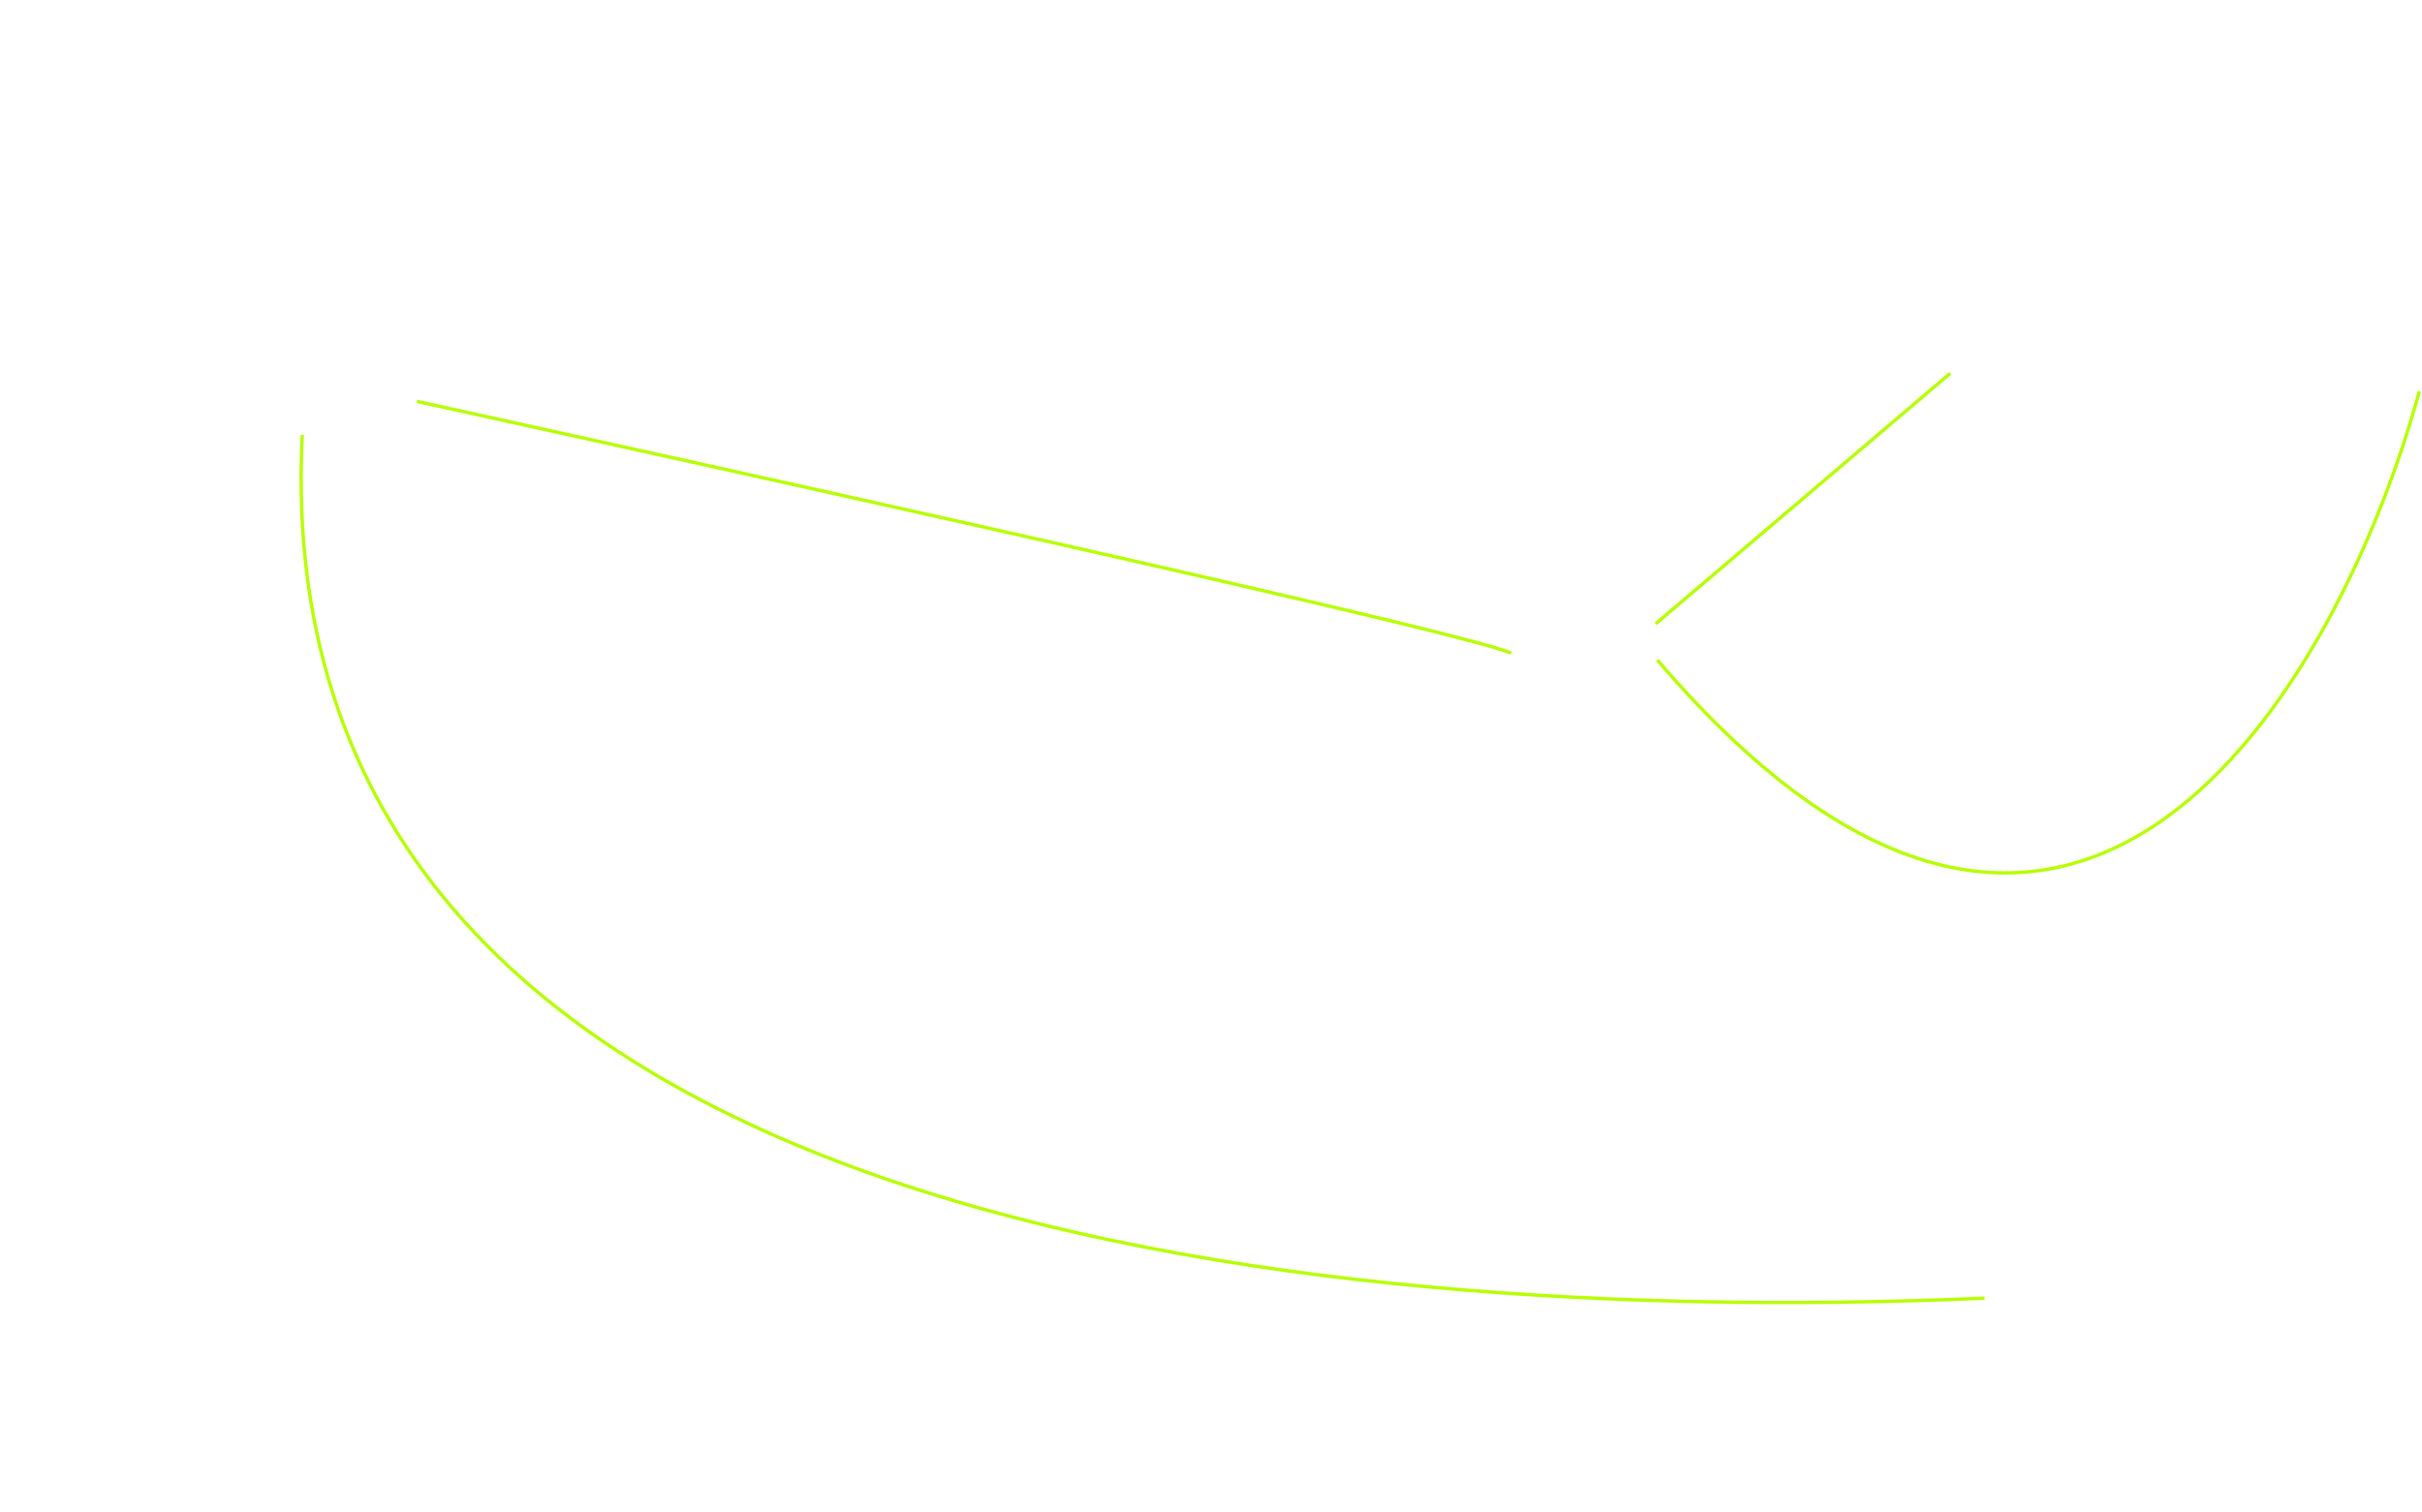
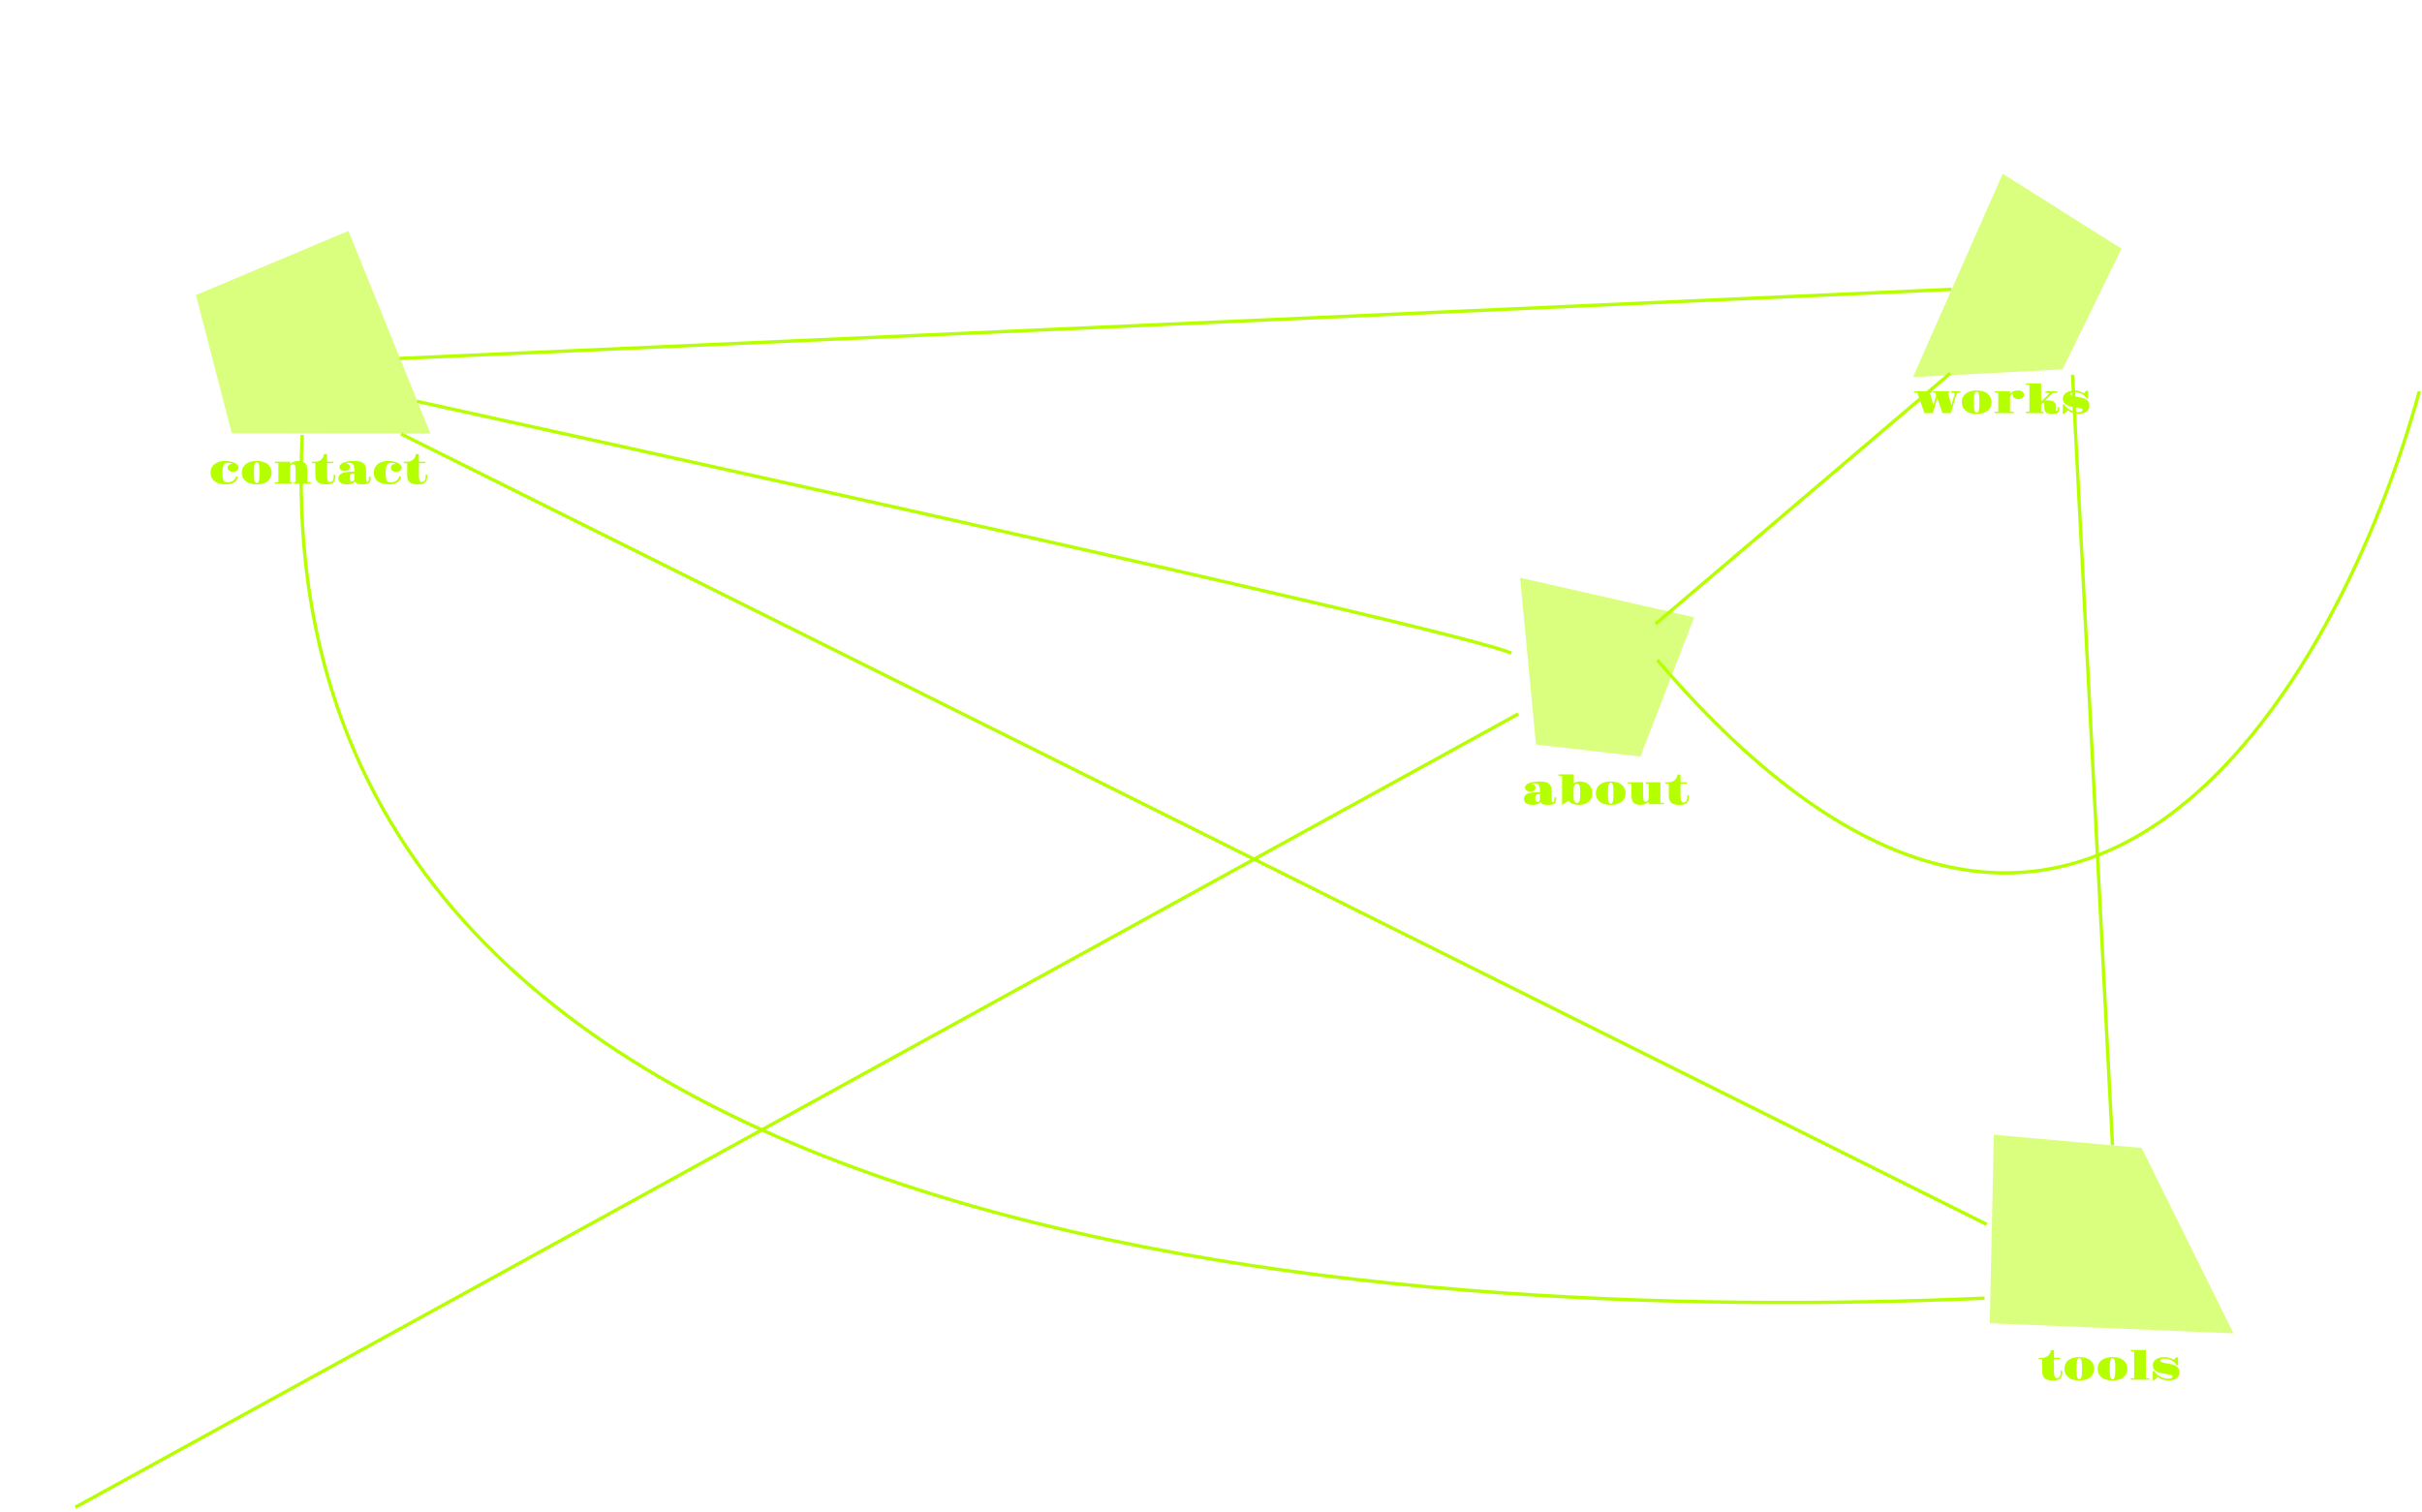
<svg xmlns="http://www.w3.org/2000/svg" width="1443" height="901" viewBox="0 0 1443 901" fill="none">
+   <path d="M1187.9 676.177L1276 684.085L1330.7 794.56L1185.47 788.518L1187.9 676.177Z" fill="#B6FF00" fill-opacity="0.5" />
+   <path d="M238.935 258.592L238.491 259.488L1183.18 730.498L1183.62 729.602L1184.06 728.706L239.379 257.696L238.935 258.592Z" fill="#B6FF00" />
+   <path d="M237.981 213.598L237.937 212.599L1162.58 171.433L1162.63 172.432L1162.67 173.431L238.025 214.597L237.981 213.598Z" fill="#B6FF00" />
+   <path d="M1234.8 223.322L1233.8 223.373L1257.6 682.386L1258.6 682.335L1259.6 682.283L1235.79 223.271L1234.8 223.322Z" fill="#B6FF00" />
  <line y1="-1" x2="230.502" y2="-1" transform="matrix(0.761718 -0.647909 0.645461 0.763793 987.049 372.515)" stroke="#B6FF00" stroke-width="2" />
  <path d="M987.408 393.266C1236.07 684.112 1393.68 407.726 1441.41 233.177" stroke="#B6FF00" stroke-width="2" />
  <path d="M180.066 259.177C155.452 750.02 826.863 788.968 1182.41 773.588" stroke="#B6FF00" stroke-width="2" />
  <path d="M248.408 239.177C778.308 355.64 883.183 382.289 900.408 389.177" stroke="#B6FF00" stroke-width="2" />
+   <path d="M44.908 898.177L45.387 899.054L905.089 426.299L904.61 425.421L904.13 424.544L44.428 897.299L44.908 898.177Z" fill="#B6FF00" />
+   <path d="M905.654 344.276L1009.38 367.84L977.348 450.803L915.108 443.668L905.654 344.276Z" fill="#B6FF00" fill-opacity="0.5" />
+   <path d="M116.714 175.799L207.601 137.593L256.445 258.361L138.067 258.171L116.714 175.799Z" fill="#B6FF00" fill-opacity="0.5" />
+   <path d="M1263.98 148.178L1228.84 220.096L1139.73 224.745L1193.19 103.531L1263.98 148.178Z" fill="#B6FF00" fill-opacity="0.5" />
+   <path d="M125.451 281.532C125.451 280.509 125.658 279.575 126.072 278.732C126.486 277.888 127.056 277.169 127.783 276.575C128.517 275.974 129.384 275.509 130.384 275.181C131.384 274.853 132.474 274.689 133.654 274.689C135.138 274.689 136.412 274.81 137.474 275.052C138.537 275.286 139.408 275.595 140.088 275.978C140.775 276.361 141.279 276.79 141.599 277.267C141.92 277.743 142.08 278.216 142.08 278.685C142.08 279.029 141.994 279.353 141.822 279.657C141.658 279.962 141.427 280.228 141.131 280.454C140.841 280.681 140.502 280.861 140.111 280.993C139.72 281.126 139.298 281.193 138.845 281.193C138.392 281.193 137.966 281.13 137.568 281.005C137.17 280.872 136.822 280.696 136.525 280.478C136.236 280.251 136.006 279.989 135.834 279.693C135.662 279.396 135.576 279.075 135.576 278.732C135.576 278.411 135.65 278.111 135.798 277.829C135.955 277.54 136.166 277.286 136.431 277.068C136.705 276.849 137.021 276.669 137.381 276.529C137.748 276.388 138.142 276.306 138.564 276.282C138.119 276.118 137.677 275.993 137.24 275.907C136.81 275.814 136.412 275.767 136.045 275.767C135.443 275.767 134.923 275.849 134.486 276.013C134.048 276.169 133.685 276.466 133.396 276.904C133.115 277.333 132.904 277.931 132.763 278.696C132.623 279.462 132.552 280.45 132.552 281.661C132.552 282.857 132.603 283.829 132.705 284.579C132.814 285.329 132.982 285.919 133.209 286.349C133.443 286.771 133.74 287.06 134.099 287.216C134.466 287.372 134.908 287.45 135.423 287.45C136.08 287.45 136.697 287.368 137.275 287.204C137.853 287.04 138.369 286.81 138.822 286.513C139.283 286.208 139.666 285.845 139.97 285.423C140.275 284.993 140.482 284.513 140.591 283.982H141.693C141.615 284.708 141.392 285.361 141.025 285.939C140.658 286.509 140.17 286.993 139.56 287.392C138.959 287.79 138.248 288.095 137.427 288.306C136.615 288.517 135.724 288.622 134.756 288.622C133.232 288.622 131.888 288.466 130.724 288.154C129.568 287.833 128.599 287.372 127.818 286.771C127.037 286.161 126.447 285.419 126.048 284.544C125.65 283.661 125.451 282.657 125.451 281.532ZM144.084 281.661C144.084 280.654 144.267 279.724 144.634 278.872C145.002 278.021 145.552 277.286 146.287 276.669C147.021 276.044 147.943 275.56 149.052 275.216C150.162 274.864 151.459 274.689 152.943 274.689C154.427 274.689 155.72 274.864 156.822 275.216C157.931 275.56 158.853 276.044 159.588 276.669C160.322 277.286 160.873 278.021 161.24 278.872C161.607 279.724 161.791 280.654 161.791 281.661C161.791 282.669 161.607 283.599 161.24 284.45C160.873 285.294 160.322 286.029 159.588 286.654C158.853 287.271 157.931 287.755 156.822 288.107C155.72 288.45 154.427 288.622 152.943 288.622C151.459 288.622 150.162 288.45 149.052 288.107C147.943 287.755 147.021 287.271 146.287 286.654C145.552 286.029 145.002 285.294 144.634 284.45C144.267 283.599 144.084 282.669 144.084 281.661ZM152.943 287.896C153.24 287.896 153.494 287.798 153.705 287.603C153.916 287.407 154.088 287.071 154.22 286.595C154.353 286.118 154.447 285.482 154.502 284.685C154.564 283.88 154.595 282.872 154.595 281.661C154.595 280.443 154.564 279.435 154.502 278.638C154.447 277.833 154.353 277.193 154.22 276.716C154.088 276.239 153.916 275.904 153.705 275.708C153.494 275.513 153.24 275.415 152.943 275.415C152.638 275.415 152.381 275.513 152.17 275.708C151.959 275.904 151.787 276.239 151.654 276.716C151.521 277.193 151.423 277.833 151.361 278.638C151.306 279.435 151.279 280.443 151.279 281.661C151.279 282.872 151.306 283.88 151.361 284.685C151.423 285.482 151.521 286.118 151.654 286.595C151.787 287.071 151.959 287.407 152.17 287.603C152.381 287.798 152.638 287.896 152.943 287.896ZM163.783 287.333H165.834V275.978H163.783V275.134H172.806V276.634C173.056 276.329 173.357 276.056 173.709 275.814C174.068 275.571 174.463 275.368 174.892 275.204C175.322 275.032 175.779 274.904 176.263 274.818C176.756 274.732 177.259 274.689 177.775 274.689C178.838 274.689 179.713 274.829 180.4 275.111C181.095 275.384 181.642 275.779 182.041 276.294C182.439 276.802 182.716 277.423 182.873 278.157C183.029 278.884 183.107 279.696 183.107 280.595V287.333H185.158V288.177H174.963V287.333H176.134V280.595C176.134 279.79 176.111 279.134 176.064 278.626C176.017 278.111 175.935 277.708 175.818 277.419C175.701 277.122 175.545 276.919 175.349 276.81C175.154 276.693 174.908 276.634 174.611 276.634C174.314 276.634 174.052 276.696 173.826 276.821C173.599 276.946 173.408 277.122 173.252 277.349C173.103 277.575 172.99 277.845 172.912 278.157C172.841 278.47 172.806 278.81 172.806 279.177V287.333H173.966V288.177H163.783V287.333ZM187.877 275.978H185.826V275.134H187.877C188.666 275.134 189.373 275.001 189.998 274.736C190.631 274.462 191.166 274.111 191.603 273.681C192.048 273.243 192.388 272.755 192.623 272.216C192.857 271.677 192.974 271.138 192.974 270.599H194.849V275.134H198.623V275.978H194.849V283.196C194.849 284.032 194.892 284.716 194.978 285.247C195.072 285.771 195.201 286.181 195.365 286.478C195.537 286.775 195.736 286.978 195.963 287.087C196.197 287.189 196.455 287.239 196.736 287.239C197.009 287.239 197.275 287.181 197.533 287.064C197.791 286.939 198.017 286.743 198.213 286.478C198.408 286.204 198.564 285.853 198.681 285.423C198.798 284.986 198.857 284.45 198.857 283.818C198.857 283.669 198.853 283.517 198.845 283.361C198.838 283.196 198.826 283.029 198.81 282.857H199.795C199.818 283.247 199.83 283.603 199.83 283.923C199.83 284.9 199.693 285.696 199.42 286.314C199.154 286.923 198.771 287.4 198.271 287.743C197.771 288.087 197.162 288.321 196.443 288.446C195.732 288.571 194.931 288.634 194.041 288.634C193.041 288.634 192.158 288.536 191.392 288.341C190.627 288.146 189.982 287.837 189.459 287.415C188.935 286.986 188.541 286.435 188.275 285.763C188.009 285.091 187.877 284.275 187.877 283.314V275.978ZM201.599 285.107C201.599 284.505 201.713 283.989 201.939 283.56C202.166 283.122 202.486 282.755 202.9 282.458C203.314 282.154 203.81 281.911 204.388 281.732C204.966 281.544 205.607 281.4 206.31 281.298C207.021 281.196 207.783 281.13 208.595 281.099C209.408 281.06 210.252 281.04 211.127 281.04V280.384C211.127 279.384 211.056 278.583 210.916 277.982C210.783 277.38 210.576 276.919 210.295 276.599C210.021 276.279 209.681 276.071 209.275 275.978C208.869 275.876 208.396 275.825 207.857 275.825C207.568 275.825 207.259 275.849 206.931 275.896C206.611 275.943 206.326 275.997 206.076 276.06C206.435 276.099 206.767 276.189 207.072 276.329C207.377 276.47 207.638 276.646 207.857 276.857C208.076 277.068 208.244 277.302 208.361 277.56C208.486 277.818 208.548 278.079 208.548 278.345C208.548 278.673 208.466 278.982 208.302 279.271C208.138 279.56 207.912 279.814 207.623 280.032C207.334 280.243 206.998 280.411 206.615 280.536C206.232 280.661 205.822 280.724 205.384 280.724C204.947 280.724 204.537 280.661 204.154 280.536C203.779 280.411 203.447 280.243 203.158 280.032C202.877 279.814 202.654 279.56 202.49 279.271C202.326 278.982 202.244 278.673 202.244 278.345C202.244 277.907 202.361 277.513 202.595 277.161C202.838 276.81 203.162 276.501 203.568 276.236C203.982 275.962 204.466 275.728 205.021 275.532C205.584 275.337 206.185 275.177 206.826 275.052C207.466 274.927 208.131 274.837 208.818 274.782C209.513 274.72 210.205 274.689 210.892 274.689C212.111 274.689 213.17 274.775 214.068 274.946C214.974 275.111 215.724 275.407 216.318 275.837C216.92 276.259 217.369 276.841 217.666 277.583C217.963 278.318 218.111 279.251 218.111 280.384V285.294C218.111 285.88 218.17 286.333 218.287 286.654C218.412 286.966 218.638 287.122 218.966 287.122C219.131 287.122 219.263 287.071 219.365 286.97C219.474 286.861 219.556 286.72 219.611 286.548C219.673 286.376 219.716 286.177 219.74 285.95C219.763 285.724 219.775 285.493 219.775 285.259V284.099H220.818V285.259C220.818 285.884 220.736 286.411 220.572 286.841C220.416 287.271 220.138 287.618 219.74 287.884C219.349 288.15 218.822 288.337 218.158 288.446C217.502 288.564 216.673 288.622 215.673 288.622C215.166 288.622 214.689 288.595 214.244 288.54C213.806 288.486 213.404 288.392 213.037 288.259C212.677 288.126 212.365 287.95 212.099 287.732C211.834 287.513 211.623 287.239 211.466 286.911C211.232 287.271 210.92 287.564 210.529 287.79C210.138 288.009 209.716 288.181 209.263 288.306C208.81 288.431 208.353 288.513 207.892 288.552C207.431 288.599 207.009 288.622 206.627 288.622C205.713 288.622 204.935 288.525 204.295 288.329C203.654 288.142 203.134 287.888 202.736 287.568C202.338 287.247 202.048 286.876 201.869 286.454C201.689 286.025 201.599 285.575 201.599 285.107ZM208.361 284.978C208.361 285.556 208.466 286.025 208.677 286.384C208.888 286.736 209.236 286.911 209.72 286.911C210.127 286.911 210.463 286.767 210.728 286.478C210.994 286.181 211.127 285.786 211.127 285.294V282.118C210.564 282.118 210.103 282.169 209.744 282.271C209.384 282.372 209.099 282.536 208.888 282.763C208.685 282.982 208.545 283.275 208.466 283.642C208.396 284.009 208.361 284.454 208.361 284.978ZM222.693 281.532C222.693 280.509 222.9 279.575 223.314 278.732C223.728 277.888 224.298 277.169 225.025 276.575C225.759 275.974 226.627 275.509 227.627 275.181C228.627 274.853 229.716 274.689 230.896 274.689C232.381 274.689 233.654 274.81 234.716 275.052C235.779 275.286 236.65 275.595 237.33 275.978C238.017 276.361 238.521 276.79 238.841 277.267C239.162 277.743 239.322 278.216 239.322 278.685C239.322 279.029 239.236 279.353 239.064 279.657C238.9 279.962 238.67 280.228 238.373 280.454C238.084 280.681 237.744 280.861 237.353 280.993C236.963 281.126 236.541 281.193 236.088 281.193C235.634 281.193 235.209 281.13 234.81 281.005C234.412 280.872 234.064 280.696 233.767 280.478C233.478 280.251 233.248 279.989 233.076 279.693C232.904 279.396 232.818 279.075 232.818 278.732C232.818 278.411 232.892 278.111 233.041 277.829C233.197 277.54 233.408 277.286 233.673 277.068C233.947 276.849 234.263 276.669 234.623 276.529C234.99 276.388 235.384 276.306 235.806 276.282C235.361 276.118 234.92 275.993 234.482 275.907C234.052 275.814 233.654 275.767 233.287 275.767C232.685 275.767 232.166 275.849 231.728 276.013C231.291 276.169 230.927 276.466 230.638 276.904C230.357 277.333 230.146 277.931 230.006 278.696C229.865 279.462 229.795 280.45 229.795 281.661C229.795 282.857 229.845 283.829 229.947 284.579C230.056 285.329 230.224 285.919 230.451 286.349C230.685 286.771 230.982 287.06 231.341 287.216C231.709 287.372 232.15 287.45 232.666 287.45C233.322 287.45 233.939 287.368 234.517 287.204C235.095 287.04 235.611 286.81 236.064 286.513C236.525 286.208 236.908 285.845 237.213 285.423C237.517 284.993 237.724 284.513 237.834 283.982H238.935C238.857 284.708 238.634 285.361 238.267 285.939C237.9 286.509 237.412 286.993 236.802 287.392C236.201 287.79 235.49 288.095 234.67 288.306C233.857 288.517 232.966 288.622 231.998 288.622C230.474 288.622 229.131 288.466 227.966 288.154C226.81 287.833 225.841 287.372 225.06 286.771C224.279 286.161 223.689 285.419 223.291 284.544C222.892 283.661 222.693 282.657 222.693 281.532ZM242.603 275.978H240.552V275.134H242.603C243.392 275.134 244.099 275.001 244.724 274.736C245.357 274.462 245.892 274.111 246.33 273.681C246.775 273.243 247.115 272.755 247.349 272.216C247.584 271.677 247.701 271.138 247.701 270.599H249.576V275.134H253.349V275.978H249.576V283.196C249.576 284.032 249.619 284.716 249.705 285.247C249.798 285.771 249.927 286.181 250.091 286.478C250.263 286.775 250.463 286.978 250.689 287.087C250.923 287.189 251.181 287.239 251.463 287.239C251.736 287.239 252.002 287.181 252.259 287.064C252.517 286.939 252.744 286.743 252.939 286.478C253.134 286.204 253.291 285.853 253.408 285.423C253.525 284.986 253.584 284.45 253.584 283.818C253.584 283.669 253.58 283.517 253.572 283.361C253.564 283.196 253.552 283.029 253.537 282.857H254.521C254.545 283.247 254.556 283.603 254.556 283.923C254.556 284.9 254.42 285.696 254.146 286.314C253.881 286.923 253.498 287.4 252.998 287.743C252.498 288.087 251.888 288.321 251.17 288.446C250.459 288.571 249.658 288.634 248.767 288.634C247.767 288.634 246.884 288.536 246.119 288.341C245.353 288.146 244.709 287.837 244.185 287.415C243.662 286.986 243.267 286.435 243.002 285.763C242.736 285.091 242.603 284.275 242.603 283.314V275.978Z" fill="#B6FF00" />
+   <path d="M1142.34 233.978H1140.3V233.134H1150.78V233.978H1149.76L1151.9 241.454L1153.59 235.454L1153.08 233.978H1151.59V233.134H1161.53V233.978H1160.51L1162.65 241.454C1162.78 241.017 1162.91 240.556 1163.05 240.071C1163.19 239.579 1163.33 239.091 1163.47 238.607C1163.61 238.114 1163.74 237.646 1163.87 237.2C1163.99 236.747 1164.11 236.341 1164.21 235.982C1164.31 235.622 1164.39 235.329 1164.45 235.103C1164.52 234.868 1164.56 234.728 1164.57 234.681C1164.59 234.618 1164.6 234.568 1164.6 234.529C1164.6 234.427 1164.54 234.341 1164.43 234.271C1164.33 234.2 1164.19 234.146 1164 234.107C1163.81 234.06 1163.58 234.029 1163.32 234.013C1163.06 233.989 1162.78 233.978 1162.46 233.978V233.134H1167.92V233.978C1167.58 233.978 1167.28 233.993 1167.03 234.025C1166.78 234.048 1166.57 234.091 1166.4 234.154C1166.24 234.208 1166.1 234.282 1165.99 234.376C1165.89 234.47 1165.81 234.583 1165.76 234.716C1165.7 234.849 1165.61 235.083 1165.5 235.419C1165.39 235.755 1165.26 236.161 1165.11 236.638C1164.96 237.107 1164.8 237.63 1164.62 238.208C1164.45 238.786 1164.27 239.38 1164.09 239.989C1163.91 240.599 1163.73 241.212 1163.55 241.829C1163.37 242.439 1163.2 243.021 1163.05 243.575C1162.89 244.122 1162.75 244.622 1162.63 245.075C1162.5 245.521 1162.4 245.888 1162.33 246.177H1157.31L1154.19 237.177L1151.59 246.177H1146.56L1142.34 233.978ZM1168.8 239.661C1168.8 238.654 1168.99 237.724 1169.35 236.872C1169.72 236.021 1170.27 235.286 1171.01 234.669C1171.74 234.044 1172.66 233.56 1173.77 233.216C1174.88 232.864 1176.18 232.689 1177.66 232.689C1179.15 232.689 1180.44 232.864 1181.54 233.216C1182.65 233.56 1183.57 234.044 1184.31 234.669C1185.04 235.286 1185.59 236.021 1185.96 236.872C1186.33 237.724 1186.51 238.654 1186.51 239.661C1186.51 240.669 1186.33 241.599 1185.96 242.45C1185.59 243.294 1185.04 244.029 1184.31 244.654C1183.57 245.271 1182.65 245.755 1181.54 246.107C1180.44 246.45 1179.15 246.622 1177.66 246.622C1176.18 246.622 1174.88 246.45 1173.77 246.107C1172.66 245.755 1171.74 245.271 1171.01 244.654C1170.27 244.029 1169.72 243.294 1169.35 242.45C1168.99 241.599 1168.8 240.669 1168.8 239.661ZM1177.66 245.896C1177.96 245.896 1178.21 245.798 1178.42 245.603C1178.63 245.407 1178.81 245.071 1178.94 244.595C1179.07 244.118 1179.17 243.482 1179.22 242.685C1179.28 241.88 1179.31 240.872 1179.31 239.661C1179.31 238.443 1179.28 237.435 1179.22 236.638C1179.17 235.833 1179.07 235.193 1178.94 234.716C1178.81 234.239 1178.63 233.904 1178.42 233.708C1178.21 233.513 1177.96 233.415 1177.66 233.415C1177.36 233.415 1177.1 233.513 1176.89 233.708C1176.68 233.904 1176.51 234.239 1176.37 234.716C1176.24 235.193 1176.14 235.833 1176.08 236.638C1176.03 237.435 1176 238.443 1176 239.661C1176 240.872 1176.03 241.88 1176.08 242.685C1176.14 243.482 1176.24 244.118 1176.37 244.595C1176.51 245.071 1176.68 245.407 1176.89 245.603C1177.1 245.798 1177.36 245.896 1177.66 245.896ZM1188.5 245.333H1190.55V233.978H1188.5V233.134H1197.53V234.634C1197.78 234.329 1198.07 234.06 1198.42 233.825C1198.76 233.583 1199.14 233.38 1199.55 233.216C1199.97 233.044 1200.42 232.915 1200.9 232.829C1201.38 232.736 1201.88 232.689 1202.4 232.689C1202.94 232.689 1203.42 232.755 1203.85 232.888C1204.28 233.021 1204.65 233.204 1204.95 233.439C1205.26 233.665 1205.49 233.939 1205.65 234.259C1205.81 234.571 1205.89 234.911 1205.89 235.279C1205.89 235.63 1205.8 235.962 1205.62 236.275C1205.45 236.587 1205.21 236.861 1204.9 237.095C1204.59 237.329 1204.23 237.517 1203.82 237.657C1203.4 237.79 1202.96 237.857 1202.49 237.857C1202.03 237.857 1201.58 237.79 1201.17 237.657C1200.76 237.517 1200.39 237.329 1200.08 237.095C1199.78 236.861 1199.53 236.587 1199.35 236.275C1199.17 235.962 1199.08 235.63 1199.08 235.279C1199.08 235.099 1199.11 234.923 1199.15 234.751C1199.21 234.571 1199.28 234.404 1199.36 234.247C1199.2 234.325 1199.01 234.446 1198.79 234.611C1198.58 234.767 1198.38 234.962 1198.19 235.196C1198.01 235.431 1197.85 235.704 1197.71 236.017C1197.59 236.321 1197.53 236.654 1197.53 237.013V245.333H1199.8V246.177H1188.5V245.333ZM1207.06 245.333H1209.11V229.302H1207.06V228.458H1216.09V239.31C1216.31 239.107 1216.57 238.861 1216.87 238.571C1217.18 238.275 1217.5 237.966 1217.83 237.646C1218.17 237.318 1218.5 236.989 1218.83 236.661C1219.17 236.333 1219.47 236.032 1219.74 235.759C1220.02 235.486 1220.24 235.251 1220.42 235.056C1220.6 234.861 1220.71 234.732 1220.75 234.669C1220.78 234.638 1220.79 234.614 1220.79 234.599C1220.79 234.575 1220.8 234.552 1220.8 234.529C1220.8 234.427 1220.74 234.341 1220.63 234.271C1220.53 234.2 1220.38 234.146 1220.19 234.107C1220 234.06 1219.78 234.029 1219.51 234.013C1219.25 233.989 1218.97 233.978 1218.65 233.978V233.134H1225.78V233.978C1225.45 233.978 1225.13 233.986 1224.81 234.001C1224.49 234.017 1224.2 234.052 1223.92 234.107C1223.63 234.154 1223.37 234.228 1223.13 234.329C1222.9 234.423 1222.69 234.552 1222.51 234.716C1222.31 234.896 1222.05 235.13 1221.75 235.419C1221.45 235.708 1221.12 236.029 1220.76 236.38C1220.4 236.732 1220.03 237.103 1219.63 237.493C1219.24 237.876 1218.85 238.259 1218.48 238.642C1218.7 238.626 1218.93 238.614 1219.15 238.607C1219.36 238.599 1219.58 238.595 1219.78 238.595C1220.69 238.595 1221.47 238.657 1222.12 238.782C1222.78 238.907 1223.31 239.122 1223.73 239.427C1224.15 239.724 1224.45 240.122 1224.64 240.622C1224.84 241.114 1224.94 241.728 1224.94 242.462C1224.94 242.532 1224.94 242.595 1224.94 242.65C1224.94 242.696 1224.94 242.751 1224.94 242.814C1224.94 242.868 1224.93 242.939 1224.92 243.025C1224.92 243.111 1224.92 243.22 1224.91 243.353C1224.9 243.486 1224.9 243.595 1224.89 243.681C1224.89 243.767 1224.89 243.841 1224.89 243.904C1224.89 243.966 1224.89 244.025 1224.89 244.079C1224.89 244.134 1224.89 244.196 1224.89 244.267C1224.89 244.478 1224.92 244.657 1224.99 244.806C1225.07 244.946 1225.2 245.017 1225.37 245.017C1225.49 245.017 1225.59 244.978 1225.67 244.9C1225.76 244.821 1225.83 244.693 1225.88 244.513C1225.95 244.325 1225.99 244.079 1226.01 243.775C1226.04 243.47 1226.06 243.091 1226.06 242.638H1227.04V243.025C1227.04 243.798 1226.96 244.423 1226.79 244.9C1226.61 245.368 1226.34 245.732 1225.97 245.989C1225.6 246.247 1225.12 246.415 1224.53 246.493C1223.94 246.579 1223.23 246.622 1222.4 246.622C1221.48 246.622 1220.73 246.536 1220.15 246.364C1219.58 246.2 1219.14 245.954 1218.82 245.626C1218.5 245.298 1218.28 244.892 1218.16 244.407C1218.05 243.923 1218 243.364 1218 242.732C1218 241.95 1217.95 241.318 1217.87 240.833C1217.78 240.341 1217.6 240.001 1217.32 239.814C1217.07 240.071 1216.83 240.31 1216.61 240.529C1216.4 240.739 1216.23 240.923 1216.09 241.079V245.333H1217.55V246.177H1207.06V245.333ZM1228.99 241.068H1229.86C1230.19 241.661 1230.66 242.232 1231.25 242.779C1231.85 243.318 1232.51 243.798 1233.26 244.22C1234.01 244.634 1234.8 244.966 1235.63 245.216C1236.47 245.466 1237.3 245.591 1238.13 245.591C1238.47 245.591 1238.81 245.575 1239.13 245.544C1239.45 245.505 1239.73 245.439 1239.97 245.345C1240.21 245.243 1240.4 245.111 1240.54 244.946C1240.69 244.782 1240.77 244.571 1240.77 244.314C1240.77 244.048 1240.65 243.829 1240.4 243.657C1240.17 243.478 1239.85 243.329 1239.44 243.212C1239.04 243.095 1238.57 242.997 1238.04 242.919C1237.51 242.841 1236.97 242.763 1236.4 242.685C1235.36 242.552 1234.4 242.376 1233.5 242.157C1232.6 241.939 1231.82 241.638 1231.16 241.255C1230.49 240.872 1229.97 240.388 1229.59 239.802C1229.21 239.216 1229.03 238.489 1229.03 237.622C1229.03 236.825 1229.2 236.122 1229.55 235.513C1229.91 234.896 1230.41 234.38 1231.04 233.966C1231.67 233.544 1232.42 233.228 1233.29 233.017C1234.16 232.798 1235.1 232.689 1236.13 232.689C1236.61 232.689 1237.1 232.736 1237.59 232.829C1238.09 232.923 1238.57 233.048 1239.03 233.204C1239.5 233.353 1239.94 233.529 1240.36 233.732C1240.78 233.927 1241.16 234.126 1241.49 234.329L1243.06 232.829H1244.04V237.446H1243.2C1242.88 236.907 1242.48 236.407 1241.99 235.946C1241.5 235.486 1240.95 235.087 1240.33 234.751C1239.72 234.415 1239.05 234.154 1238.33 233.966C1237.61 233.771 1236.86 233.673 1236.08 233.673C1235.7 233.673 1235.35 233.693 1235.03 233.732C1234.7 233.771 1234.43 233.833 1234.19 233.919C1233.96 234.005 1233.78 234.118 1233.64 234.259C1233.52 234.4 1233.45 234.568 1233.45 234.763C1233.45 235.029 1233.55 235.247 1233.75 235.419C1233.94 235.591 1234.23 235.743 1234.61 235.876C1235.01 236.001 1235.49 236.114 1236.06 236.216C1236.63 236.318 1237.29 236.427 1238.05 236.544C1239.01 236.7 1239.9 236.892 1240.73 237.118C1241.56 237.345 1242.28 237.654 1242.88 238.044C1243.49 238.435 1243.96 238.931 1244.31 239.532C1244.66 240.134 1244.83 240.892 1244.83 241.806C1244.83 242.548 1244.69 243.22 1244.4 243.821C1244.12 244.415 1243.7 244.919 1243.13 245.333C1242.58 245.747 1241.89 246.064 1241.07 246.282C1240.25 246.509 1239.31 246.622 1238.25 246.622C1237.75 246.622 1237.21 246.571 1236.63 246.47C1236.05 246.376 1235.48 246.239 1234.91 246.06C1234.35 245.872 1233.81 245.65 1233.3 245.392C1232.79 245.126 1232.36 244.829 1232.01 244.501L1229.96 246.446H1228.99V241.068Z" fill="#B6FF00" />
+   <path d="M907.943 476.107C907.943 475.505 908.056 474.989 908.283 474.56C908.509 474.122 908.83 473.755 909.244 473.458C909.658 473.154 910.154 472.911 910.732 472.732C911.31 472.544 911.951 472.4 912.654 472.298C913.365 472.196 914.127 472.13 914.939 472.099C915.752 472.06 916.595 472.04 917.47 472.04V471.384C917.47 470.384 917.4 469.583 917.259 468.982C917.127 468.38 916.92 467.919 916.638 467.599C916.365 467.279 916.025 467.071 915.619 466.978C915.213 466.876 914.74 466.825 914.201 466.825C913.912 466.825 913.603 466.849 913.275 466.896C912.955 466.943 912.67 466.997 912.42 467.06C912.779 467.099 913.111 467.189 913.416 467.329C913.72 467.47 913.982 467.646 914.201 467.857C914.42 468.068 914.588 468.302 914.705 468.56C914.83 468.818 914.892 469.079 914.892 469.345C914.892 469.673 914.81 469.982 914.646 470.271C914.482 470.56 914.256 470.814 913.966 471.032C913.677 471.243 913.341 471.411 912.959 471.536C912.576 471.661 912.166 471.724 911.728 471.724C911.291 471.724 910.881 471.661 910.498 471.536C910.123 471.411 909.791 471.243 909.502 471.032C909.22 470.814 908.998 470.56 908.834 470.271C908.67 469.982 908.588 469.673 908.588 469.345C908.588 468.907 908.705 468.513 908.939 468.161C909.181 467.81 909.506 467.501 909.912 467.236C910.326 466.962 910.81 466.728 911.365 466.532C911.927 466.337 912.529 466.177 913.17 466.052C913.81 465.927 914.474 465.837 915.162 465.782C915.857 465.72 916.548 465.689 917.236 465.689C918.455 465.689 919.513 465.775 920.412 465.946C921.318 466.111 922.068 466.407 922.662 466.837C923.263 467.259 923.713 467.841 924.009 468.583C924.306 469.318 924.455 470.251 924.455 471.384V476.294C924.455 476.88 924.513 477.333 924.631 477.654C924.756 477.966 924.982 478.122 925.31 478.122C925.474 478.122 925.607 478.071 925.709 477.97C925.818 477.861 925.9 477.72 925.955 477.548C926.017 477.376 926.06 477.177 926.084 476.95C926.107 476.724 926.119 476.493 926.119 476.259V475.099H927.162V476.259C927.162 476.884 927.08 477.411 926.916 477.841C926.759 478.271 926.482 478.618 926.084 478.884C925.693 479.15 925.166 479.337 924.502 479.446C923.845 479.564 923.017 479.622 922.017 479.622C921.509 479.622 921.033 479.595 920.588 479.54C920.15 479.486 919.748 479.392 919.381 479.259C919.021 479.126 918.709 478.95 918.443 478.732C918.177 478.513 917.966 478.239 917.81 477.911C917.576 478.271 917.263 478.564 916.873 478.79C916.482 479.009 916.06 479.181 915.607 479.306C915.154 479.431 914.697 479.513 914.236 479.552C913.775 479.599 913.353 479.622 912.97 479.622C912.056 479.622 911.279 479.525 910.638 479.329C909.998 479.142 909.478 478.888 909.08 478.568C908.681 478.247 908.392 477.876 908.213 477.454C908.033 477.025 907.943 476.575 907.943 476.107ZM914.705 475.978C914.705 476.556 914.81 477.025 915.021 477.384C915.232 477.736 915.58 477.911 916.064 477.911C916.47 477.911 916.806 477.767 917.072 477.478C917.338 477.181 917.47 476.786 917.47 476.294V473.118C916.908 473.118 916.447 473.169 916.088 473.271C915.728 473.372 915.443 473.536 915.232 473.763C915.029 473.982 914.888 474.275 914.81 474.642C914.74 475.009 914.705 475.454 914.705 475.978ZM930.654 462.302H928.591V461.458H937.627V466.825C938.025 466.497 938.517 466.228 939.103 466.017C939.697 465.798 940.427 465.689 941.295 465.689C942.552 465.689 943.646 465.88 944.576 466.263C945.506 466.638 946.275 467.146 946.884 467.786C947.494 468.419 947.947 469.157 948.244 470.001C948.548 470.845 948.701 471.732 948.701 472.661C948.701 473.614 948.537 474.513 948.209 475.357C947.888 476.2 947.396 476.939 946.732 477.571C946.076 478.204 945.248 478.704 944.248 479.071C943.248 479.439 942.068 479.622 940.709 479.622C939.865 479.622 939.115 479.552 938.459 479.411C937.81 479.271 937.232 479.087 936.724 478.861C936.224 478.634 935.791 478.38 935.423 478.099C935.056 477.81 934.744 477.525 934.486 477.243L930.654 479.622V462.302ZM937.509 474.923C937.509 475.532 937.56 476.06 937.662 476.505C937.763 476.95 937.9 477.321 938.072 477.618C938.252 477.915 938.463 478.138 938.705 478.286C938.955 478.427 939.228 478.497 939.525 478.497C939.9 478.497 940.213 478.392 940.463 478.181C940.713 477.97 940.916 477.634 941.072 477.173C941.228 476.712 941.338 476.111 941.4 475.368C941.47 474.626 941.506 473.724 941.506 472.661C941.506 471.607 941.47 470.72 941.4 470.001C941.338 469.275 941.232 468.685 941.084 468.232C940.935 467.779 940.744 467.454 940.509 467.259C940.283 467.056 940.002 466.954 939.666 466.954C939.306 466.954 938.99 467.048 938.716 467.236C938.451 467.415 938.228 467.646 938.048 467.927C937.869 468.208 937.732 468.517 937.638 468.853C937.552 469.189 937.509 469.509 937.509 469.814V474.923ZM950.787 472.661C950.787 471.654 950.97 470.724 951.338 469.872C951.705 469.021 952.256 468.286 952.99 467.669C953.724 467.044 954.646 466.56 955.756 466.216C956.865 465.864 958.162 465.689 959.646 465.689C961.131 465.689 962.423 465.864 963.525 466.216C964.634 466.56 965.556 467.044 966.291 467.669C967.025 468.286 967.576 469.021 967.943 469.872C968.31 470.724 968.494 471.654 968.494 472.661C968.494 473.669 968.31 474.599 967.943 475.45C967.576 476.294 967.025 477.029 966.291 477.654C965.556 478.271 964.634 478.755 963.525 479.107C962.423 479.45 961.131 479.622 959.646 479.622C958.162 479.622 956.865 479.45 955.756 479.107C954.646 478.755 953.724 478.271 952.99 477.654C952.256 477.029 951.705 476.294 951.338 475.45C950.97 474.599 950.787 473.669 950.787 472.661ZM959.646 478.896C959.943 478.896 960.197 478.798 960.408 478.603C960.619 478.407 960.791 478.071 960.923 477.595C961.056 477.118 961.15 476.482 961.205 475.685C961.267 474.88 961.298 473.872 961.298 472.661C961.298 471.443 961.267 470.435 961.205 469.638C961.15 468.833 961.056 468.193 960.923 467.716C960.791 467.239 960.619 466.904 960.408 466.708C960.197 466.513 959.943 466.415 959.646 466.415C959.341 466.415 959.084 466.513 958.873 466.708C958.662 466.904 958.49 467.239 958.357 467.716C958.224 468.193 958.127 468.833 958.064 469.638C958.009 470.435 957.982 471.443 957.982 472.661C957.982 473.872 958.009 474.88 958.064 475.685C958.127 476.482 958.224 477.118 958.357 477.595C958.49 478.071 958.662 478.407 958.873 478.603C959.084 478.798 959.341 478.896 959.646 478.896ZM971.986 466.978H969.935V466.134H978.959V473.716C978.959 474.521 978.982 475.181 979.029 475.696C979.076 476.204 979.158 476.607 979.275 476.904C979.392 477.193 979.548 477.396 979.744 477.513C979.939 477.622 980.185 477.677 980.482 477.677C980.779 477.677 981.041 477.614 981.267 477.489C981.494 477.364 981.681 477.189 981.83 476.962C981.986 476.736 982.099 476.466 982.17 476.154C982.248 475.841 982.287 475.501 982.287 475.134V466.978H980.564V466.134H989.259V478.333H991.298V479.177H982.287V477.677C982.037 477.982 981.732 478.255 981.373 478.497C981.021 478.739 980.631 478.946 980.201 479.118C979.779 479.282 979.322 479.407 978.83 479.493C978.345 479.579 977.845 479.622 977.33 479.622C976.259 479.622 975.377 479.482 974.681 479.2C973.994 478.927 973.451 478.536 973.052 478.029C972.654 477.513 972.377 476.892 972.22 476.165C972.064 475.439 971.986 474.622 971.986 473.716V466.978ZM994.252 466.978H992.201V466.134H994.252C995.041 466.134 995.748 466.001 996.373 465.736C997.006 465.462 997.541 465.111 997.978 464.681C998.423 464.243 998.763 463.755 998.998 463.216C999.232 462.677 999.349 462.138 999.349 461.599H1001.22V466.134H1005V466.978H1001.22V474.196C1001.22 475.032 1001.27 475.716 1001.35 476.247C1001.45 476.771 1001.58 477.181 1001.74 477.478C1001.91 477.775 1002.11 477.978 1002.34 478.087C1002.57 478.189 1002.83 478.239 1003.11 478.239C1003.38 478.239 1003.65 478.181 1003.91 478.064C1004.17 477.939 1004.39 477.743 1004.59 477.478C1004.78 477.204 1004.94 476.853 1005.06 476.423C1005.17 475.986 1005.23 475.45 1005.23 474.818C1005.23 474.669 1005.23 474.517 1005.22 474.361C1005.21 474.196 1005.2 474.029 1005.19 473.857H1006.17C1006.19 474.247 1006.2 474.603 1006.2 474.923C1006.2 475.9 1006.07 476.696 1005.79 477.314C1005.53 477.923 1005.15 478.4 1004.65 478.743C1004.15 479.087 1003.54 479.321 1002.82 479.446C1002.11 479.571 1001.31 479.634 1000.42 479.634C999.416 479.634 998.533 479.536 997.767 479.341C997.002 479.146 996.357 478.837 995.834 478.415C995.31 477.986 994.916 477.435 994.65 476.763C994.384 476.091 994.252 475.275 994.252 474.314V466.978Z" fill="#B6FF00" />
+   <path d="M1216.73 809.978H1214.68V809.134H1216.73C1217.52 809.134 1218.22 809.001 1218.85 808.736C1219.48 808.462 1220.02 808.111 1220.45 807.681C1220.9 807.243 1221.24 806.755 1221.47 806.216C1221.71 805.677 1221.83 805.138 1221.83 804.599H1223.7V809.134H1227.47V809.978H1223.7V817.196C1223.7 818.032 1223.74 818.716 1223.83 819.247C1223.92 819.771 1224.05 820.181 1224.22 820.478C1224.39 820.775 1224.59 820.978 1224.81 821.087C1225.05 821.189 1225.31 821.239 1225.59 821.239C1225.86 821.239 1226.13 821.181 1226.38 821.064C1226.64 820.939 1226.87 820.743 1227.06 820.478C1227.26 820.204 1227.42 819.853 1227.53 819.423C1227.65 818.986 1227.71 818.45 1227.71 817.818C1227.71 817.669 1227.7 817.517 1227.7 817.361C1227.69 817.196 1227.68 817.029 1227.66 816.857H1228.65C1228.67 817.247 1228.68 817.603 1228.68 817.923C1228.68 818.9 1228.54 819.696 1228.27 820.314C1228.01 820.923 1227.62 821.4 1227.12 821.743C1226.62 822.087 1226.01 822.321 1225.29 822.446C1224.58 822.571 1223.78 822.634 1222.89 822.634C1221.89 822.634 1221.01 822.536 1220.24 822.341C1219.48 822.146 1218.83 821.837 1218.31 821.415C1217.79 820.986 1217.39 820.435 1217.13 819.763C1216.86 819.091 1216.73 818.275 1216.73 817.314V809.978ZM1229.96 815.661C1229.96 814.654 1230.14 813.724 1230.51 812.872C1230.88 812.021 1231.43 811.286 1232.16 810.669C1232.9 810.044 1233.82 809.56 1234.93 809.216C1236.04 808.864 1237.33 808.689 1238.82 808.689C1240.3 808.689 1241.6 808.864 1242.7 809.216C1243.81 809.56 1244.73 810.044 1245.46 810.669C1246.2 811.286 1246.75 812.021 1247.11 812.872C1247.48 813.724 1247.67 814.654 1247.67 815.661C1247.67 816.669 1247.48 817.599 1247.11 818.45C1246.75 819.294 1246.2 820.029 1245.46 820.654C1244.73 821.271 1243.81 821.755 1242.7 822.107C1241.6 822.45 1240.3 822.622 1238.82 822.622C1237.33 822.622 1236.04 822.45 1234.93 822.107C1233.82 821.755 1232.9 821.271 1232.16 820.654C1231.43 820.029 1230.88 819.294 1230.51 818.45C1230.14 817.599 1229.96 816.669 1229.96 815.661ZM1238.82 821.896C1239.11 821.896 1239.37 821.798 1239.58 821.603C1239.79 821.407 1239.96 821.071 1240.1 820.595C1240.23 820.118 1240.32 819.482 1240.38 818.685C1240.44 817.88 1240.47 816.872 1240.47 815.661C1240.47 814.443 1240.44 813.435 1240.38 812.638C1240.32 811.833 1240.23 811.193 1240.1 810.716C1239.96 810.239 1239.79 809.904 1239.58 809.708C1239.37 809.513 1239.11 809.415 1238.82 809.415C1238.51 809.415 1238.26 809.513 1238.04 809.708C1237.83 809.904 1237.66 810.239 1237.53 810.716C1237.4 811.193 1237.3 811.833 1237.24 812.638C1237.18 813.435 1237.15 814.443 1237.15 815.661C1237.15 816.872 1237.18 817.88 1237.24 818.685C1237.3 819.482 1237.4 820.118 1237.53 820.595C1237.66 821.071 1237.83 821.407 1238.04 821.603C1238.26 821.798 1238.51 821.896 1238.82 821.896ZM1249.76 815.661C1249.76 814.654 1249.95 813.724 1250.31 812.872C1250.68 812.021 1251.23 811.286 1251.97 810.669C1252.7 810.044 1253.62 809.56 1254.73 809.216C1255.84 808.864 1257.14 808.689 1258.62 808.689C1260.11 808.689 1261.4 808.864 1262.5 809.216C1263.61 809.56 1264.53 810.044 1265.27 810.669C1266 811.286 1266.55 812.021 1266.92 812.872C1267.29 813.724 1267.47 814.654 1267.47 815.661C1267.47 816.669 1267.29 817.599 1266.92 818.45C1266.55 819.294 1266 820.029 1265.27 820.654C1264.53 821.271 1263.61 821.755 1262.5 822.107C1261.4 822.45 1260.11 822.622 1258.62 822.622C1257.14 822.622 1255.84 822.45 1254.73 822.107C1253.62 821.755 1252.7 821.271 1251.97 820.654C1251.23 820.029 1250.68 819.294 1250.31 818.45C1249.95 817.599 1249.76 816.669 1249.76 815.661ZM1258.62 821.896C1258.92 821.896 1259.17 821.798 1259.38 821.603C1259.6 821.407 1259.77 821.071 1259.9 820.595C1260.03 820.118 1260.13 819.482 1260.18 818.685C1260.24 817.88 1260.28 816.872 1260.28 815.661C1260.28 814.443 1260.24 813.435 1260.18 812.638C1260.13 811.833 1260.03 811.193 1259.9 810.716C1259.77 810.239 1259.6 809.904 1259.38 809.708C1259.17 809.513 1258.92 809.415 1258.62 809.415C1258.32 809.415 1258.06 809.513 1257.85 809.708C1257.64 809.904 1257.47 810.239 1257.33 810.716C1257.2 811.193 1257.1 811.833 1257.04 812.638C1256.99 813.435 1256.96 814.443 1256.96 815.661C1256.96 816.872 1256.99 817.88 1257.04 818.685C1257.1 819.482 1257.2 820.118 1257.33 820.595C1257.47 821.071 1257.64 821.407 1257.85 821.603C1258.06 821.798 1258.32 821.896 1258.62 821.896ZM1269.46 821.333H1271.51V805.302H1269.46V804.458H1278.49V821.333H1280.54V822.177H1269.46V821.333ZM1282.6 817.068H1283.47C1283.8 817.661 1284.27 818.232 1284.86 818.779C1285.45 819.318 1286.12 819.798 1286.86 820.22C1287.61 820.634 1288.41 820.966 1289.24 821.216C1290.08 821.466 1290.91 821.591 1291.74 821.591C1292.08 821.591 1292.42 821.575 1292.74 821.544C1293.06 821.505 1293.34 821.439 1293.58 821.345C1293.82 821.243 1294.01 821.111 1294.15 820.946C1294.3 820.782 1294.38 820.571 1294.38 820.314C1294.38 820.048 1294.26 819.829 1294.01 819.657C1293.78 819.478 1293.46 819.329 1293.05 819.212C1292.65 819.095 1292.18 818.997 1291.65 818.919C1291.12 818.841 1290.58 818.763 1290.01 818.685C1288.97 818.552 1288.01 818.376 1287.11 818.157C1286.21 817.939 1285.43 817.638 1284.77 817.255C1284.1 816.872 1283.58 816.388 1283.2 815.802C1282.82 815.216 1282.63 814.489 1282.63 813.622C1282.63 812.825 1282.81 812.122 1283.16 811.513C1283.52 810.896 1284.02 810.38 1284.65 809.966C1285.28 809.544 1286.03 809.228 1286.9 809.017C1287.77 808.798 1288.71 808.689 1289.74 808.689C1290.22 808.689 1290.71 808.736 1291.2 808.829C1291.7 808.923 1292.18 809.048 1292.64 809.204C1293.11 809.353 1293.55 809.529 1293.97 809.732C1294.39 809.927 1294.77 810.126 1295.1 810.329L1296.67 808.829H1297.65V813.446H1296.81C1296.49 812.907 1296.09 812.407 1295.6 811.946C1295.11 811.486 1294.56 811.087 1293.94 810.751C1293.33 810.415 1292.66 810.154 1291.94 809.966C1291.22 809.771 1290.47 809.673 1289.69 809.673C1289.31 809.673 1288.95 809.693 1288.63 809.732C1288.31 809.771 1288.04 809.833 1287.8 809.919C1287.57 810.005 1287.38 810.118 1287.25 810.259C1287.13 810.4 1287.06 810.568 1287.06 810.763C1287.06 811.029 1287.16 811.247 1287.36 811.419C1287.55 811.591 1287.84 811.743 1288.22 811.876C1288.61 812.001 1289.1 812.114 1289.67 812.216C1290.24 812.318 1290.9 812.427 1291.66 812.544C1292.62 812.7 1293.51 812.892 1294.34 813.118C1295.17 813.345 1295.88 813.654 1296.49 814.044C1297.1 814.435 1297.57 814.931 1297.92 815.532C1298.27 816.134 1298.44 816.892 1298.44 817.806C1298.44 818.548 1298.3 819.22 1298.01 819.821C1297.73 820.415 1297.31 820.919 1296.74 821.333C1296.19 821.747 1295.5 822.064 1294.68 822.282C1293.86 822.509 1292.92 822.622 1291.86 822.622C1291.36 822.622 1290.82 822.571 1290.24 822.47C1289.66 822.376 1289.09 822.239 1288.52 822.06C1287.95 821.872 1287.42 821.65 1286.91 821.392C1286.4 821.126 1285.97 820.829 1285.62 820.501L1283.57 822.446H1282.6V817.068Z" fill="#B6FF00" />
</svg>
